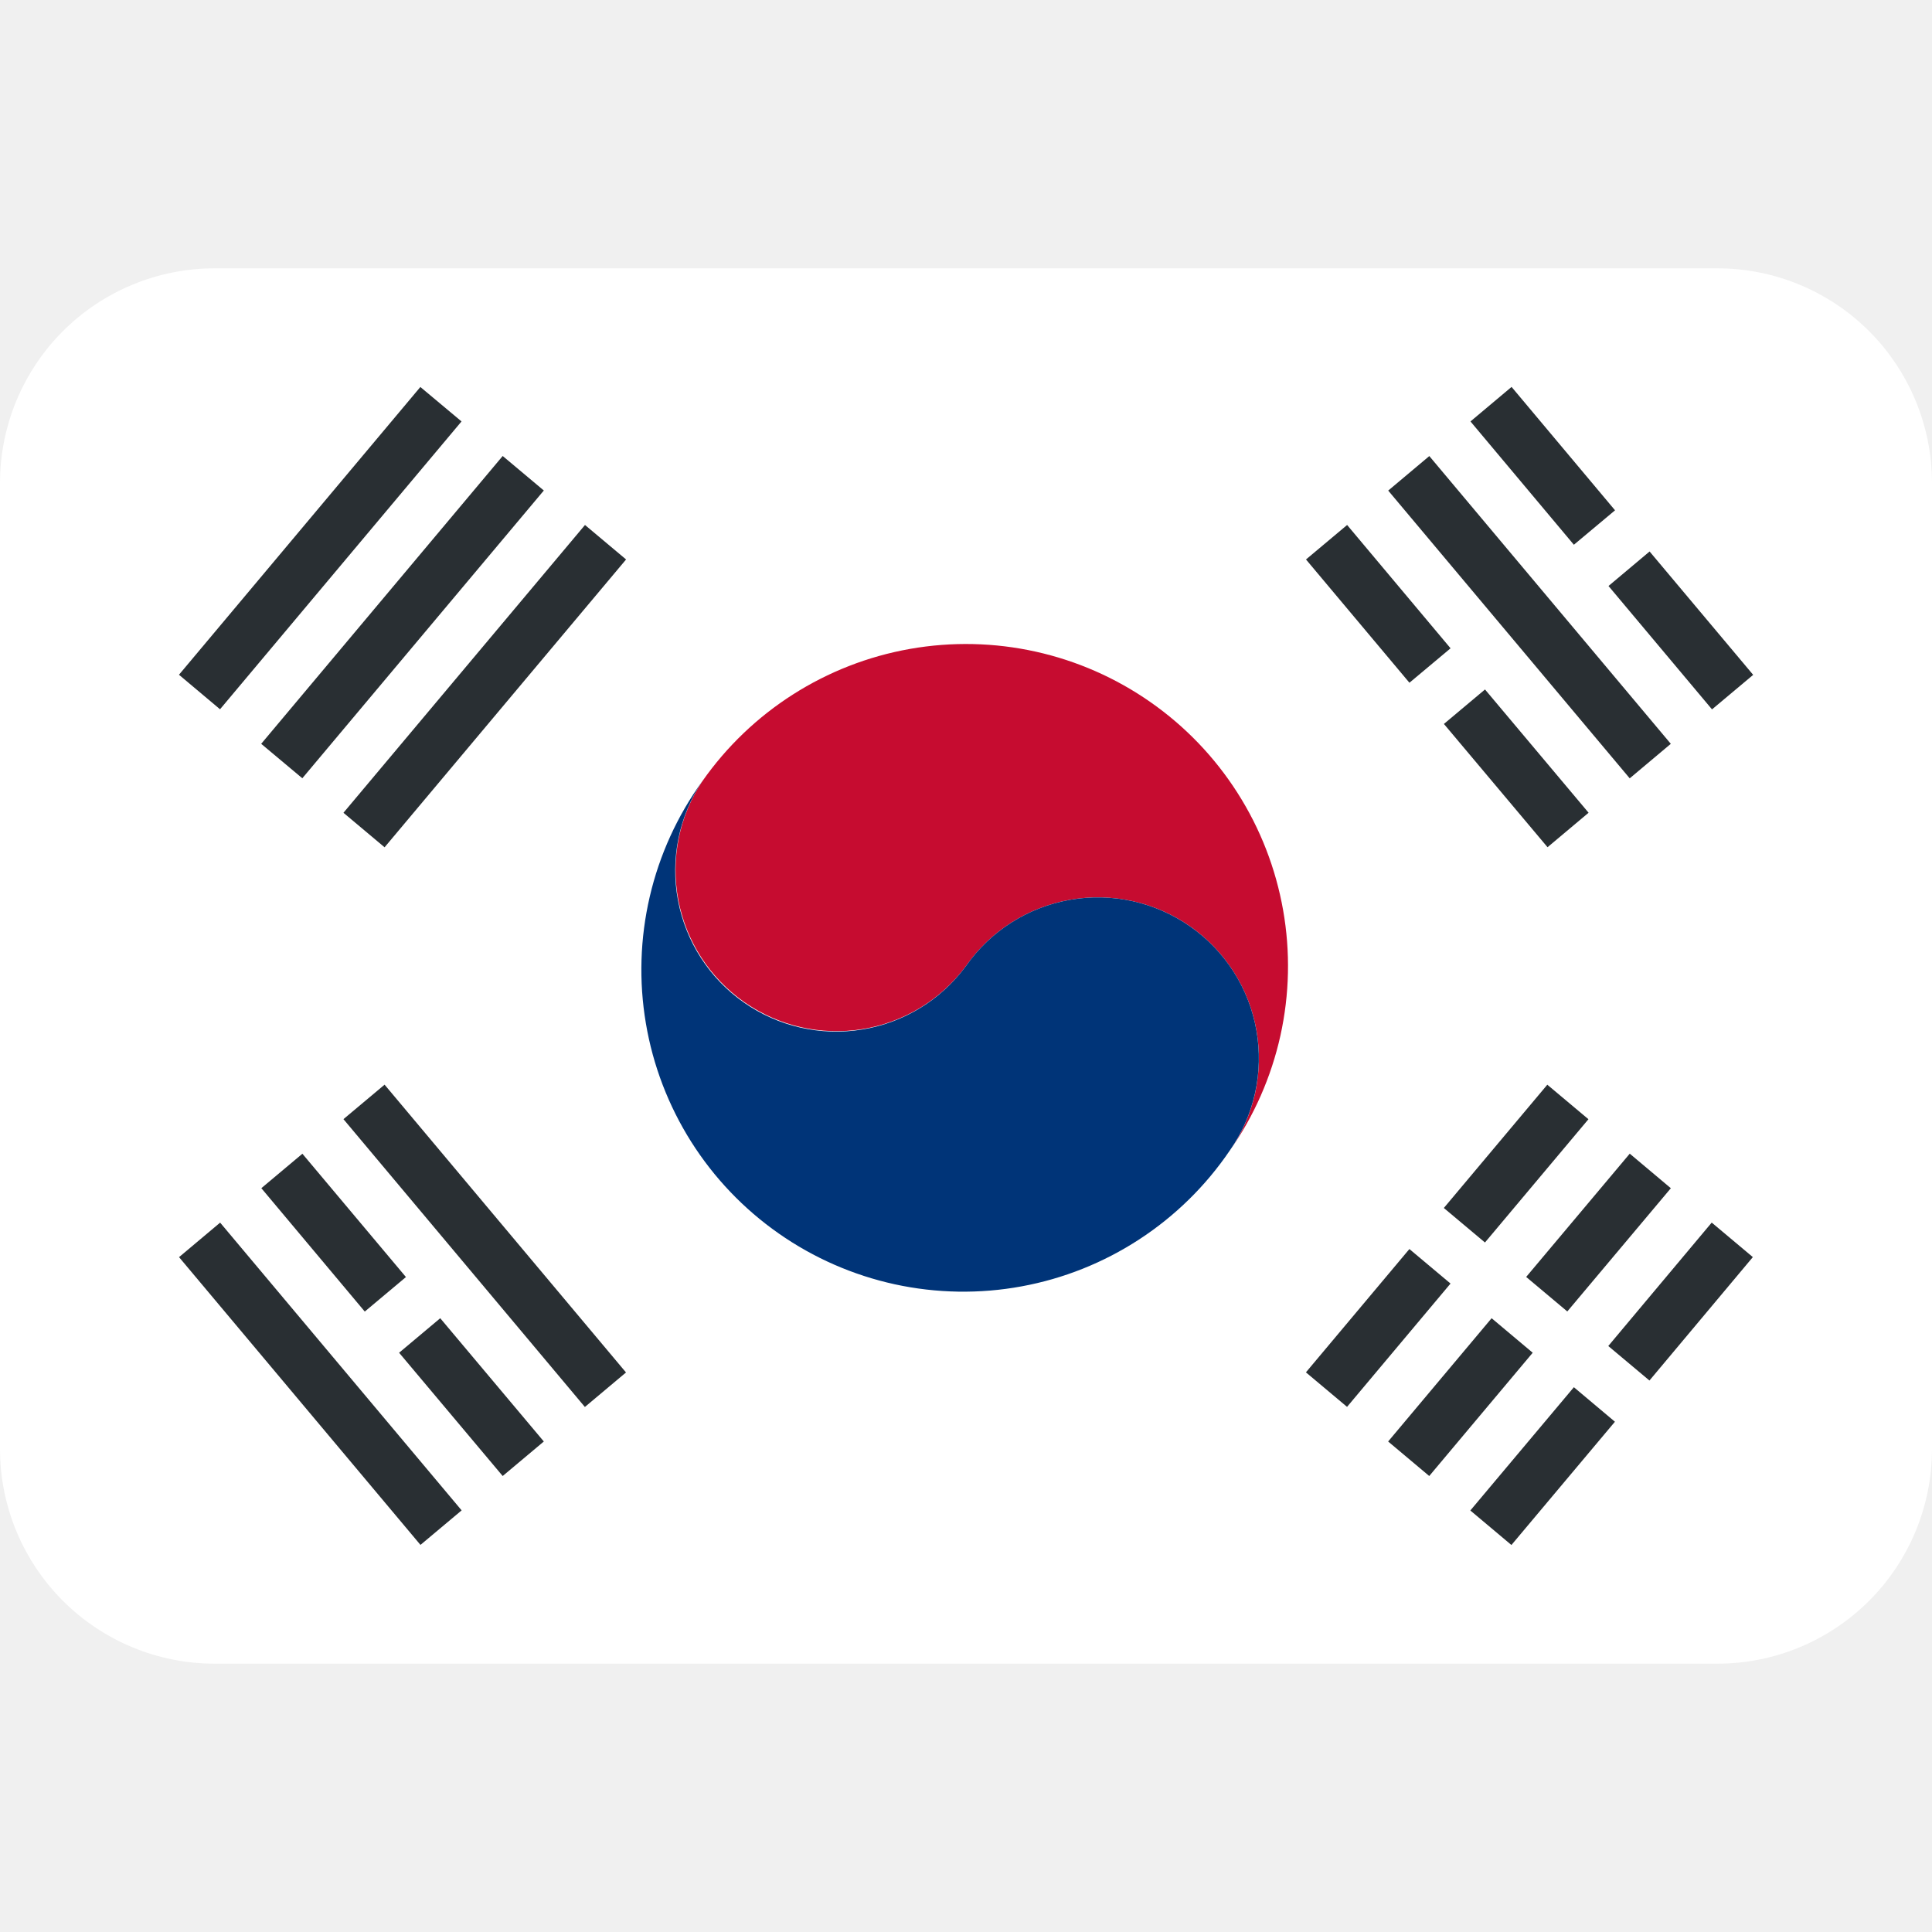
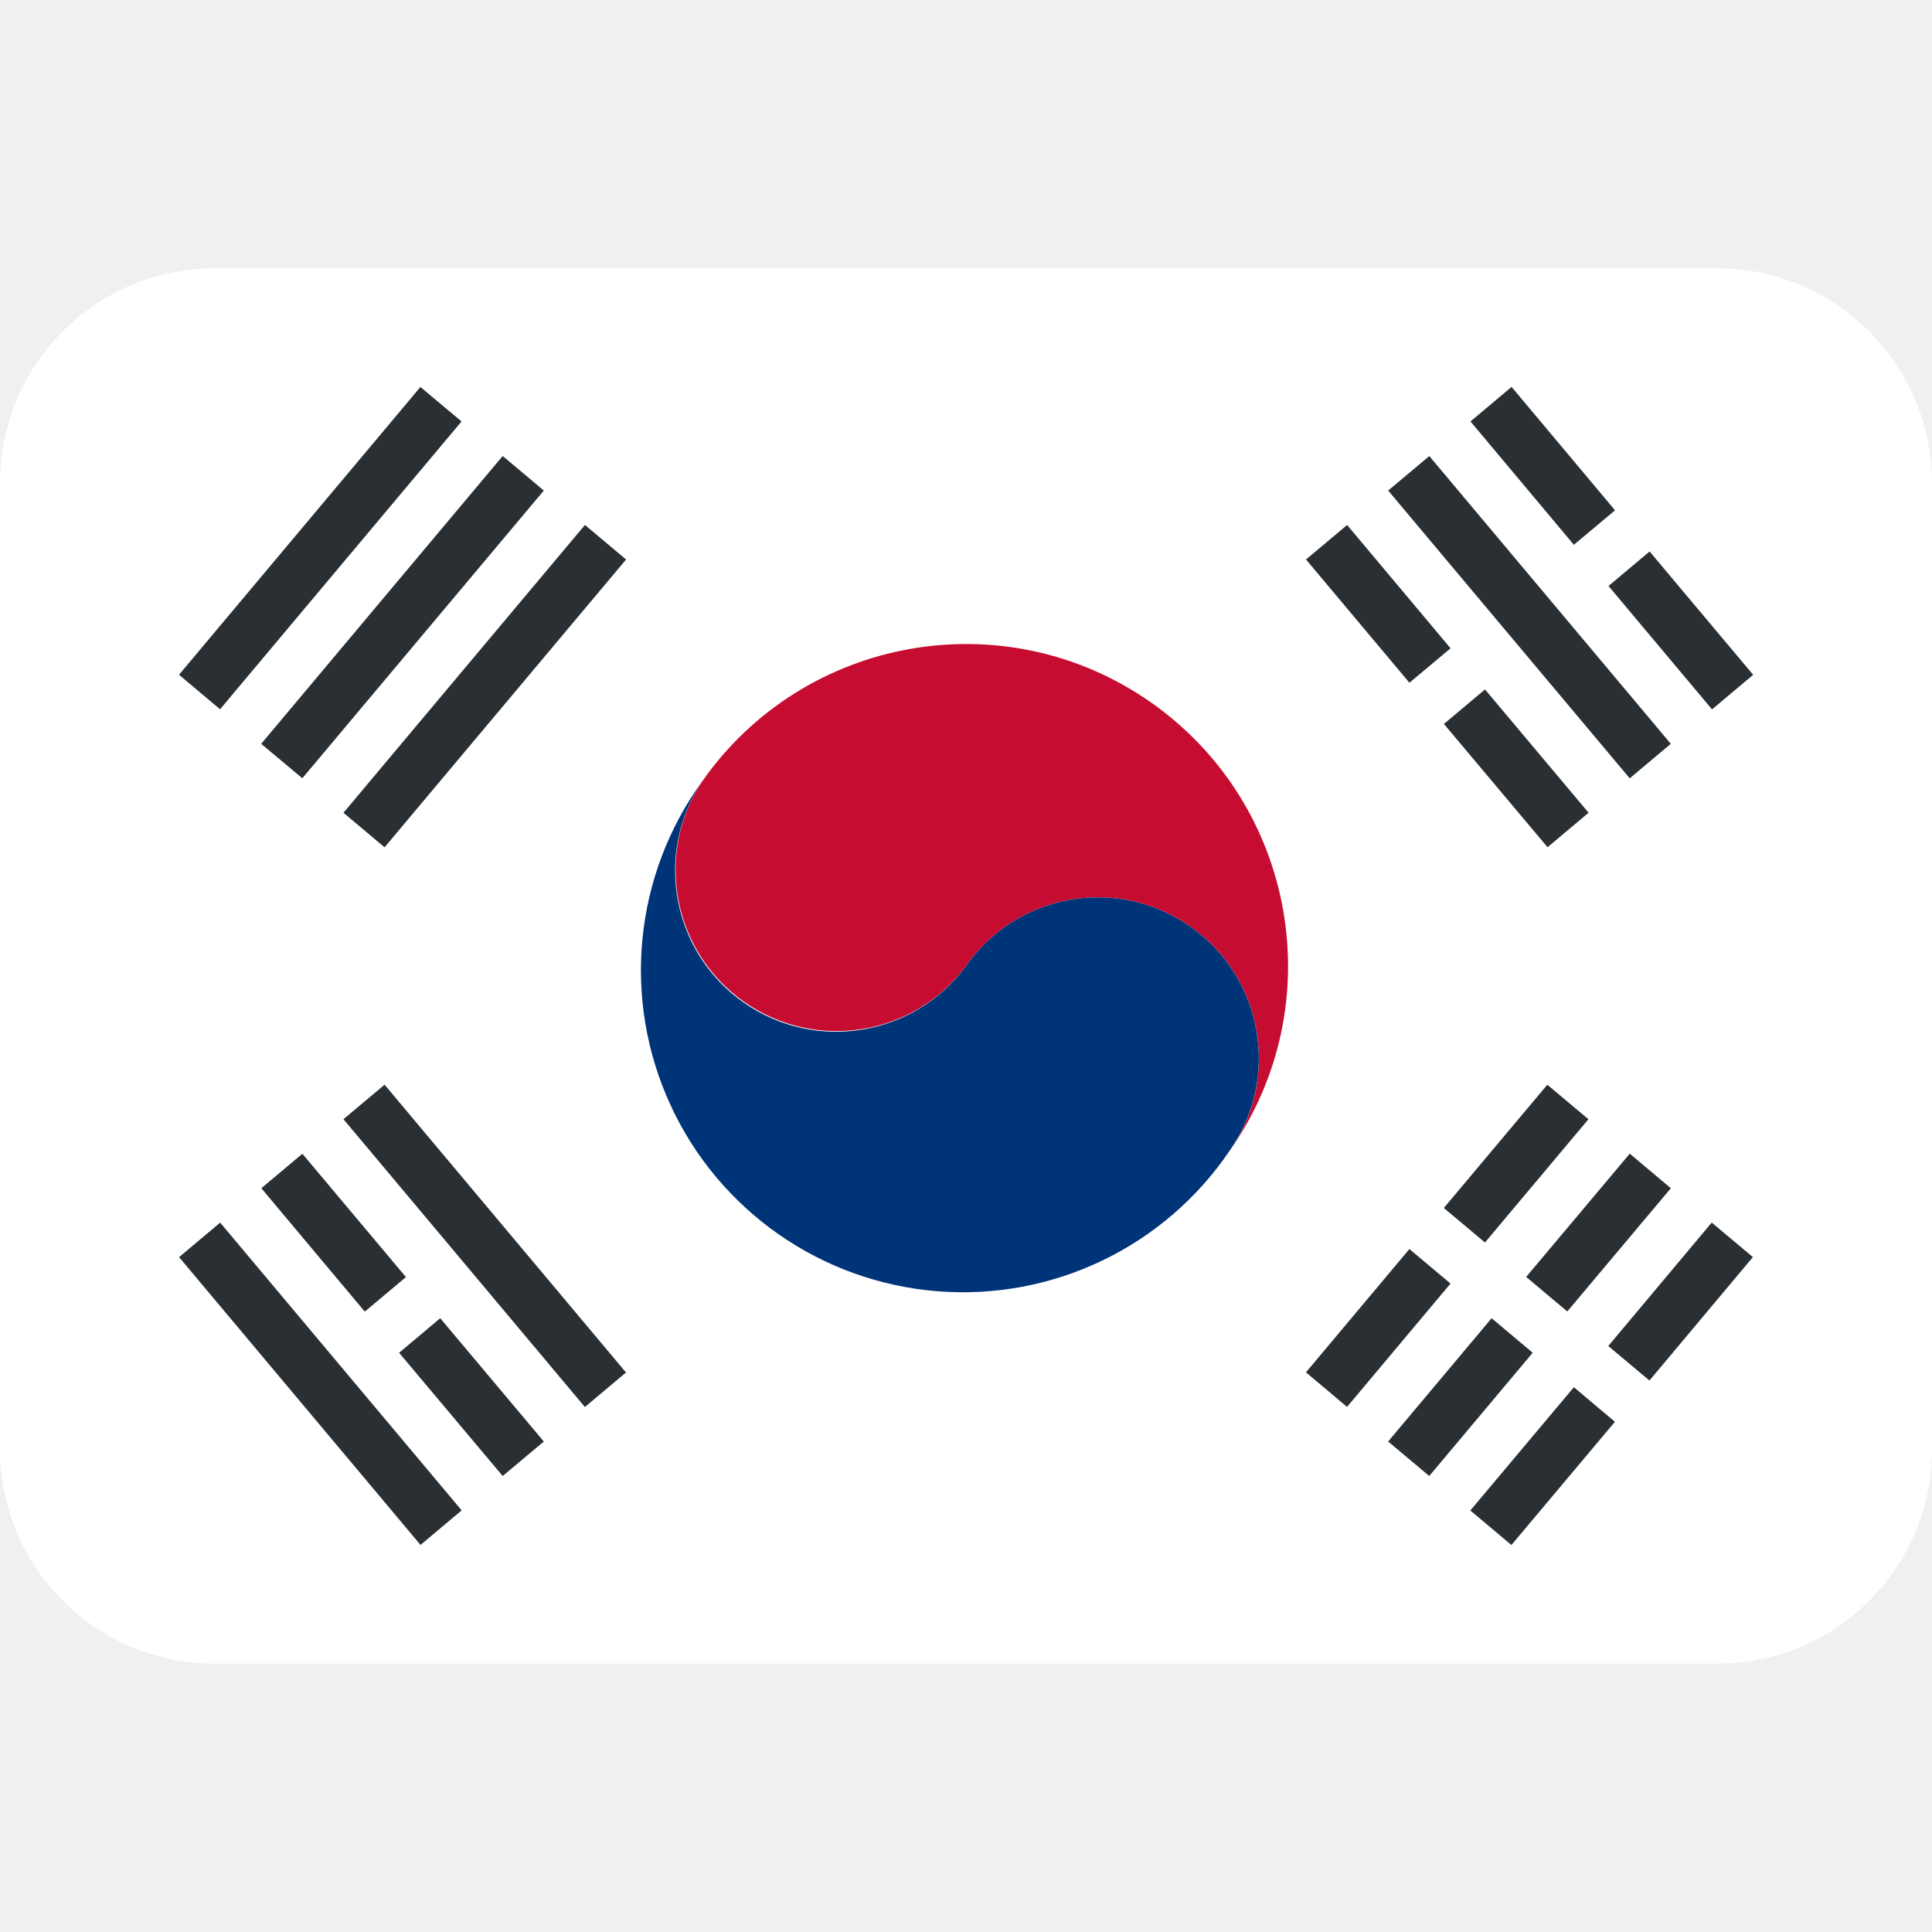
- <svg xmlns="http://www.w3.org/2000/svg" width="52" height="52" viewBox="0 0 52 52" fill="none">
-   <path d="M52 39C52 40.532 51.391 42.002 50.308 43.085C49.224 44.169 47.755 44.778 46.222 44.778H5.778C4.245 44.778 2.776 44.169 1.692 43.085C0.609 42.002 0 40.532 0 39V13C0 11.468 0.609 9.998 1.692 8.914C2.776 7.831 4.245 7.222 5.778 7.222H46.222C47.755 7.222 49.224 7.831 50.308 8.914C51.391 9.998 52 11.468 52 13V39Z" fill="white" />
-   <path d="M30.97 18.901C29.087 17.582 26.758 17.066 24.494 17.465C22.231 17.865 20.219 19.147 18.901 21.03C18.278 21.972 18.048 23.12 18.259 24.23C18.47 25.339 19.106 26.322 20.031 26.97C20.957 27.618 22.098 27.879 23.213 27.698C24.328 27.517 25.328 26.907 26 26C26.326 25.534 26.741 25.137 27.221 24.831C27.701 24.525 28.237 24.317 28.797 24.218C29.358 24.119 29.932 24.132 30.488 24.255C31.044 24.378 31.57 24.61 32.036 24.936C32.502 25.263 32.899 25.678 33.205 26.158C33.511 26.638 33.719 27.173 33.818 27.734C33.916 28.294 33.904 28.869 33.781 29.424C33.657 29.98 33.426 30.506 33.099 30.972C33.752 30.04 34.215 28.988 34.462 27.876C34.708 26.765 34.733 25.616 34.535 24.495C34.337 23.374 33.921 22.303 33.309 21.343C32.698 20.383 31.903 19.553 30.97 18.901Z" fill="#C60C30" />
-   <path d="M32.035 24.937C31.094 24.278 29.929 24.019 28.797 24.219C27.666 24.418 26.659 25.059 26 26C25.329 26.912 24.328 27.526 23.211 27.709C22.094 27.893 20.949 27.632 20.021 26.982C19.094 26.333 18.457 25.346 18.248 24.234C18.039 23.121 18.273 21.97 18.901 21.028C18.229 21.959 17.748 23.015 17.488 24.134C17.228 25.252 17.192 26.411 17.384 27.544C17.575 28.676 17.99 29.759 18.603 30.73C19.217 31.701 20.017 32.54 20.958 33.198C21.899 33.857 22.961 34.322 24.083 34.567C25.205 34.811 26.365 34.831 27.494 34.623C28.624 34.416 29.701 33.986 30.663 33.358C31.625 32.731 32.453 31.919 33.098 30.969C33.425 30.503 33.656 29.977 33.779 29.422C33.903 28.867 33.915 28.293 33.816 27.733C33.718 27.172 33.51 26.637 33.204 26.157C32.898 25.678 32.501 25.263 32.035 24.937Z" fill="#003478" />
-   <path d="M35.149 36.937L37.934 33.618L39.041 34.547L36.256 37.866L35.149 36.937ZM38.861 32.513L41.646 29.195L42.753 30.124L39.968 33.442L38.861 32.513ZM37.362 38.798L40.147 35.48L41.253 36.409L38.468 39.727L37.362 38.798ZM41.077 34.369L43.865 31.051L44.971 31.981L42.184 35.298L41.077 34.369ZM39.574 40.655L42.361 37.337L43.466 38.266L40.68 41.584L39.574 40.655ZM43.287 36.228L46.071 32.906L47.178 33.835L44.395 37.157L43.287 36.228ZM43.293 15.772L44.399 14.843L47.187 18.164L46.079 19.093L43.293 15.772ZM39.578 11.343L40.684 10.414L43.469 13.735L42.361 14.662L39.578 11.343ZM37.364 13.204L38.47 12.275L44.97 20.02L43.864 20.949L37.364 13.204ZM35.151 15.058L36.258 14.13L39.042 17.449L37.935 18.376L35.151 15.058ZM38.863 19.485L39.969 18.557L42.757 21.875L41.652 22.803L38.863 19.485ZM9.244 30.122L10.351 29.194L16.849 36.94L15.742 37.869L9.244 30.122ZM7.034 31.98L8.139 31.053L10.926 34.372L9.818 35.301L7.034 31.98ZM10.742 36.409L11.849 35.48L14.637 38.798L13.53 39.727L10.742 36.409ZM4.819 33.836L5.925 32.907L12.425 40.652L11.317 41.581L4.819 33.836ZM4.817 18.161L11.314 10.416L12.422 11.343L5.922 19.09L4.817 18.161ZM7.03 20.02L13.53 12.273L14.637 13.202L8.137 20.947L7.03 20.02ZM9.244 21.876L15.745 14.13L16.851 15.058L10.351 22.805L9.244 21.876Z" fill="#292F33" />
+ <svg xmlns="http://www.w3.org/2000/svg" width="52" height="52" fill="none">
+   <path fill="#fff" d="M52 39a5.777 5.777 0 0 1-5.778 5.778H5.778A5.78 5.78 0 0 1 0 39V13a5.78 5.78 0 0 1 5.778-5.778h40.444A5.78 5.78 0 0 1 52 13z" />
+   <path fill="#C60C30" d="M30.97 18.9a8.67 8.67 0 0 0-12.07 2.13A4.335 4.335 0 0 0 26 26a4.333 4.333 0 1 1 7.1 4.972A8.667 8.667 0 0 0 30.97 18.9" />
+   <path fill="#003478" d="M32.035 24.937A4.333 4.333 0 0 0 26 26a4.335 4.335 0 0 1-7.1-4.972 8.667 8.667 0 1 0 14.198 9.94 4.33 4.33 0 0 0-1.063-6.031" />
+   <path fill="#292F33" d="m35.15 36.937 2.784-3.319 1.107.929-2.785 3.32zm3.711-4.424 2.785-3.318 1.107.929-2.785 3.318zm-1.499 6.285 2.785-3.318 1.106.929-2.785 3.318zm3.715-4.429 2.788-3.318 1.106.93-2.787 3.317zm-1.503 6.286 2.787-3.318 1.105.93-2.786 3.317zm3.713-4.427 2.784-3.322 1.108.929-2.784 3.322zm.006-20.456 1.106-.929 2.788 3.32-1.108.93zm-3.715-4.429 1.106-.929 2.785 3.321-1.108.928zm-2.215 1.86 1.107-.928 6.5 7.745-1.106.929zm-2.212 1.855 1.107-.928 2.784 3.319-1.107.927zm3.712 4.427 1.106-.928 2.788 3.318-1.105.928zM9.244 30.123l1.107-.928 6.498 7.746-1.107.929zm-2.21 1.858 1.105-.927 2.787 3.319-1.108.929zm3.708 4.429 1.107-.93 2.788 3.319-1.107.928zM4.82 33.836l1.106-.929 6.5 7.745-1.108.93zm-.002-15.675 6.497-7.745 1.108.927-6.5 7.747zM7.03 20.02l6.5-7.747 1.107.93-6.5 7.744zm2.214 1.856 6.5-7.747 1.107.93-6.5 7.746z" />
</svg>
